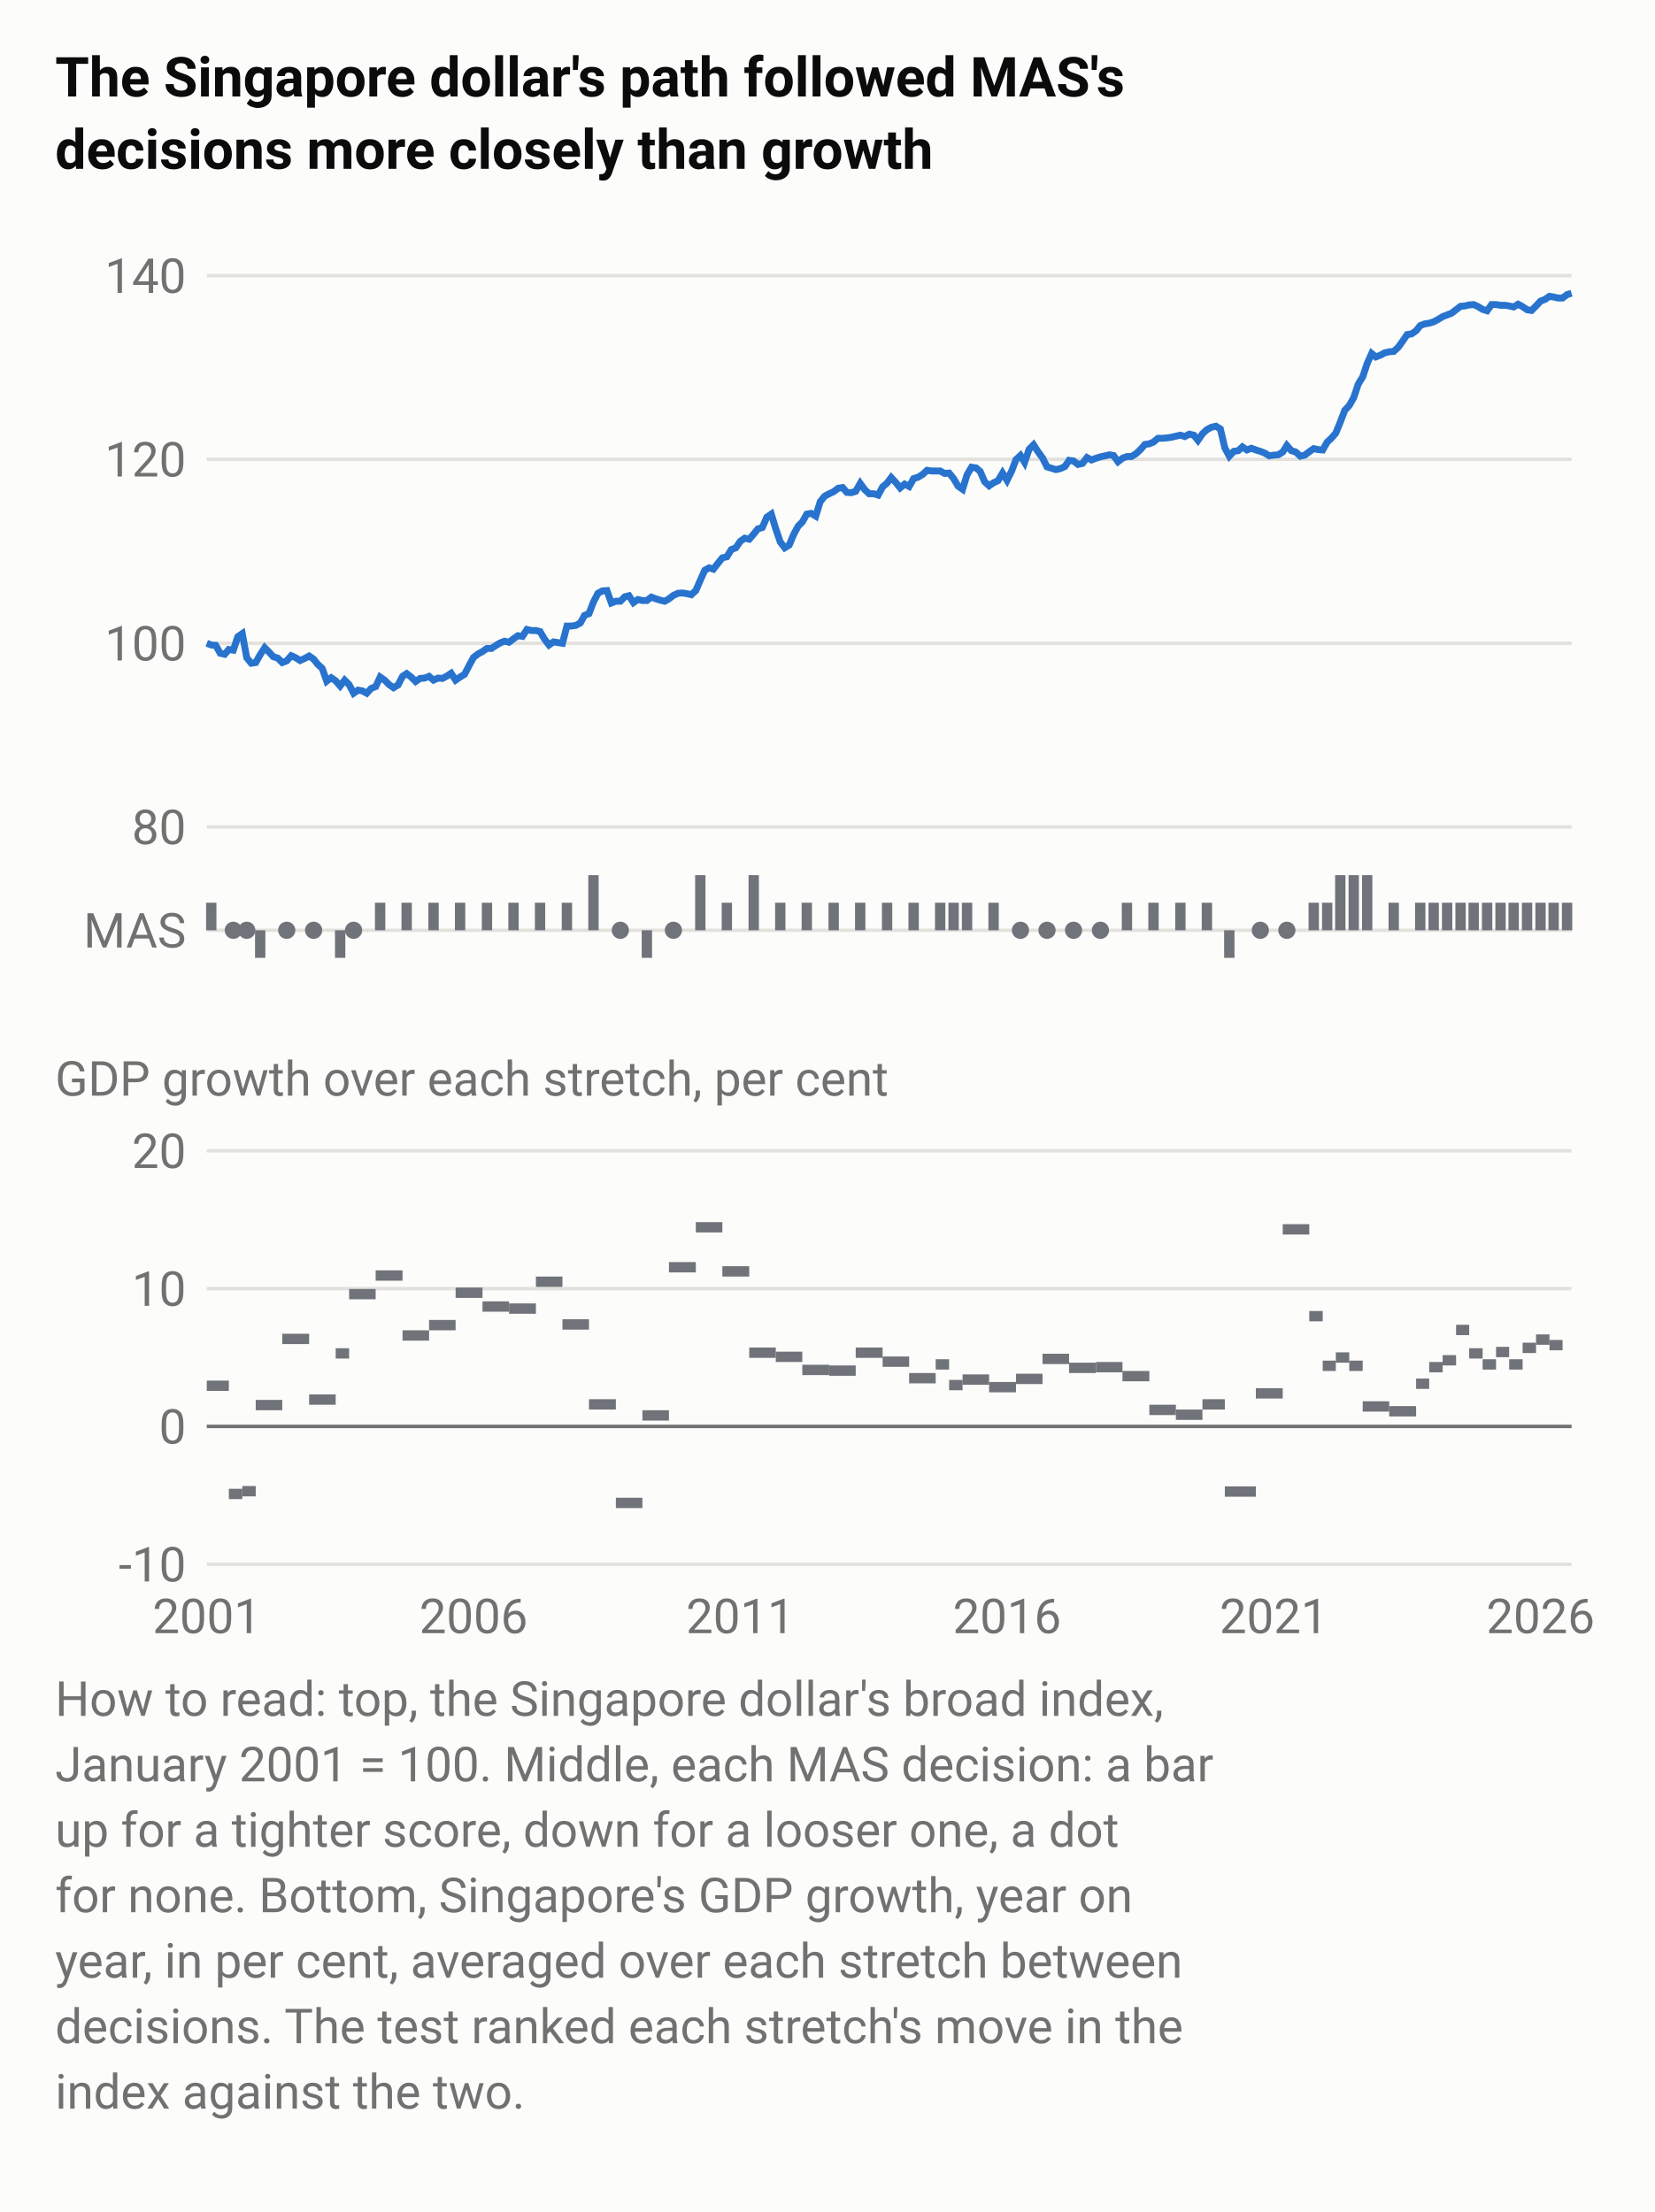
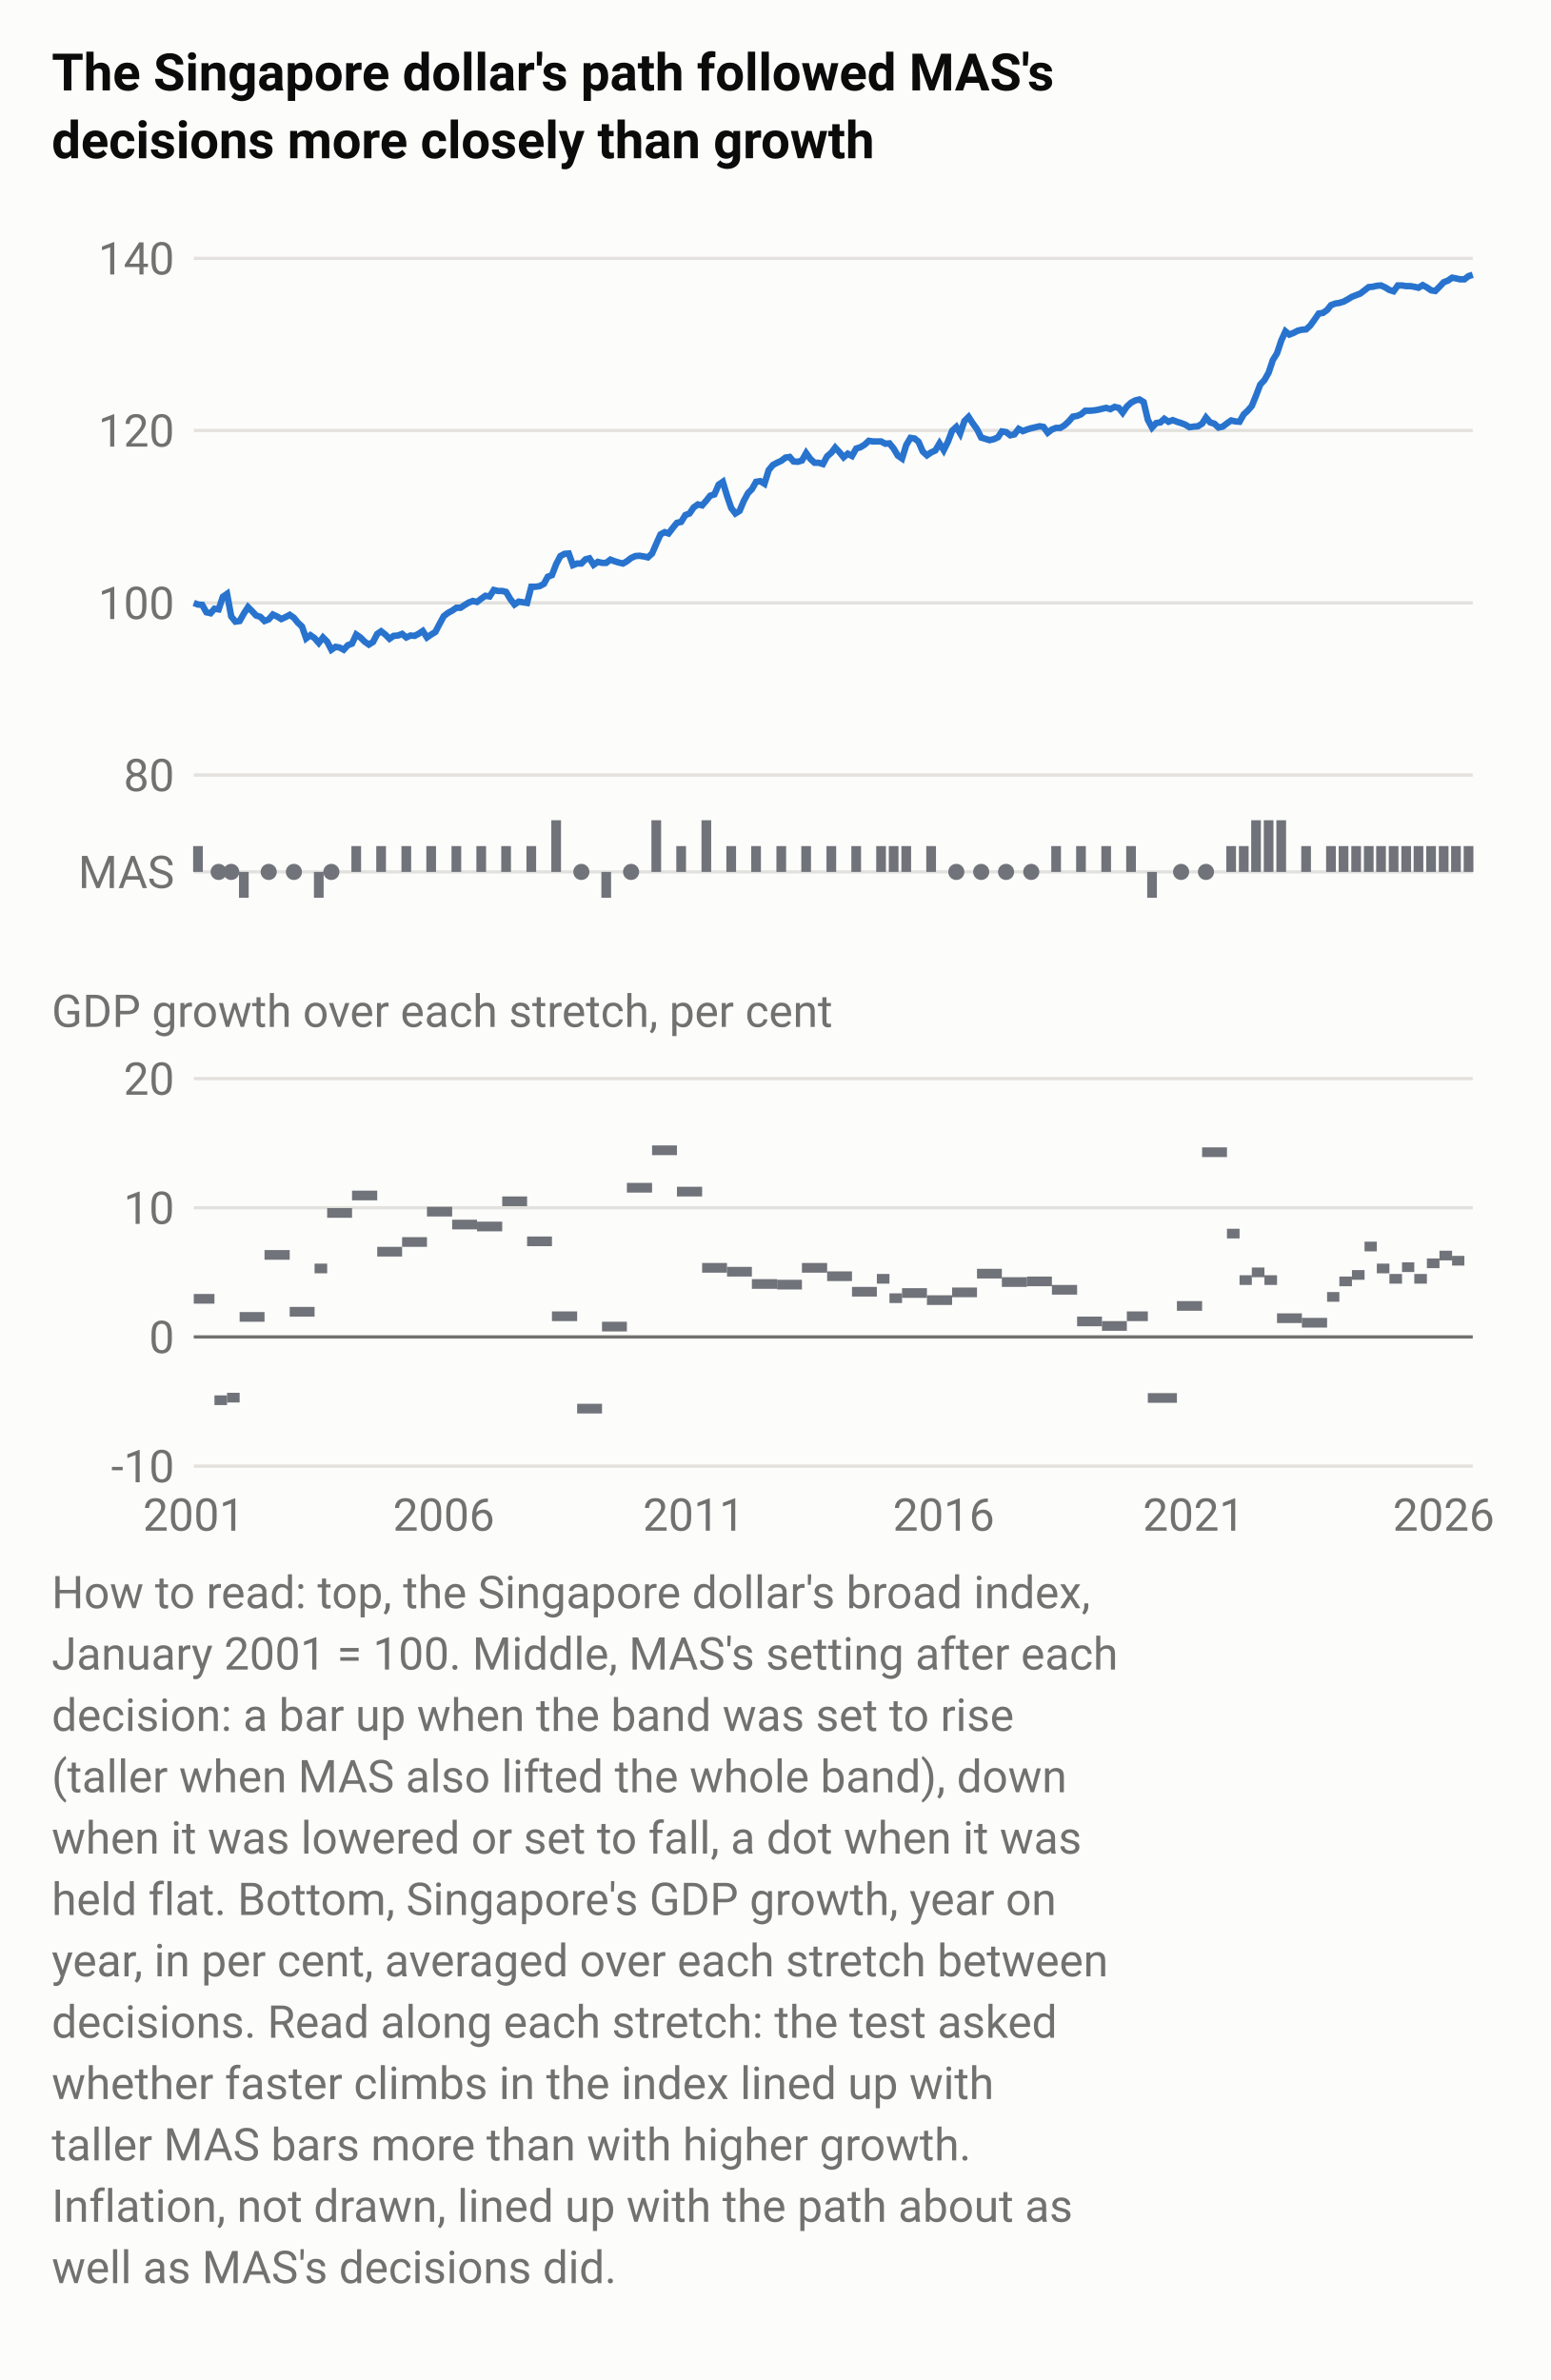
- <svg xmlns="http://www.w3.org/2000/svg" viewBox="0 0 480 642" role="img" aria-labelledby="sgd-chart3-title sgd-chart3-desc">
+ <svg xmlns="http://www.w3.org/2000/svg" viewBox="0 0 480 737" role="img" aria-labelledby="sgd-chart3-title sgd-chart3-desc">
  <style>:root{--fig-ink:#0b0b0b;--fig-ink-3:#717171;--fig-rule:#e2e1dd;--fig-surface:#fcfcfa;--fig-subject:#2873ce;--fig-context:#707379;}@media (prefers-color-scheme: dark){:root{--fig-ink:#ffffff;--fig-ink-3:#9a9a9a;--fig-rule:#38393a;--fig-surface:#1a1a19;--fig-subject:#3987e5;--fig-context:#93969c;}}:root[data-theme="dark"]{--fig-ink:#ffffff;--fig-ink-3:#9a9a9a;--fig-rule:#38393a;--fig-surface:#1a1a19;--fig-subject:#3987e5;--fig-context:#93969c;}text{font-family:ui-sans-serif,system-ui,-apple-system,Segoe UI,Roboto,Helvetica,Arial,sans-serif;}</style>
-   <rect x="0" y="0" width="480" height="642" fill="var(--fig-surface,#fcfcfa)" />
+   <rect x="0" y="0" width="480" height="737" fill="var(--fig-surface,#fcfcfa)" />
  <text x="16.0" y="28.0" font-size="16" fill="var(--fig-ink,#0b0b0b)" font-weight="600">The Singapore dollar's path followed MAS's</text>
  <text x="16.0" y="49.0" font-size="16" fill="var(--fig-ink,#0b0b0b)" font-weight="600">decisions more closely than growth</text>
  <line x1="60" x2="456" y1="240.0" y2="240.0" stroke="var(--fig-rule,#e2e1dd)" stroke-width="1" />
  <text x="54.0" y="245.0" text-anchor="end" font-size="14" fill="var(--fig-ink-3,#717171)">80</text>
  <line x1="60" x2="456" y1="186.7" y2="186.7" stroke="var(--fig-rule,#e2e1dd)" stroke-width="1" />
  <text x="54.0" y="191.7" text-anchor="end" font-size="14" fill="var(--fig-ink-3,#717171)">100</text>
  <line x1="60" x2="456" y1="133.3" y2="133.3" stroke="var(--fig-rule,#e2e1dd)" stroke-width="1" />
  <text x="54.0" y="138.3" text-anchor="end" font-size="14" fill="var(--fig-ink-3,#717171)">120</text>
  <line x1="60" x2="456" y1="80.0" y2="80.0" stroke="var(--fig-rule,#e2e1dd)" stroke-width="1" />
  <text x="54.0" y="85.0" text-anchor="end" font-size="14" fill="var(--fig-ink-3,#717171)">140</text>
  <polyline points="60.0,186.7 61.3,187.2 62.6,187.3 63.9,189.6 65.2,189.9 66.4,188.5 67.7,188.7 69.0,184.8 70.3,183.9 71.6,190.9 72.9,192.5 74.2,192.3 75.5,190.0 76.8,188.0 78.1,189.3 79.3,190.6 80.6,191.0 81.9,192.3 83.2,191.8 84.5,190.3 85.8,190.9 87.1,191.7 88.4,191.1 89.7,190.4 91.0,191.3 92.2,192.8 93.5,194.0 94.8,197.7 96.1,196.7 97.4,197.6 98.7,199.1 100.0,197.4 101.3,198.7 102.6,201.2 103.9,200.3 105.1,200.5 106.4,201.2 107.7,199.8 109.0,199.3 110.3,196.5 111.6,197.4 112.9,198.7 114.2,199.6 115.5,198.8 116.8,196.3 118.0,195.5 119.3,196.5 120.6,197.8 121.9,196.9 123.2,196.8 124.5,196.3 125.8,197.4 127.1,196.8 128.4,196.9 129.7,196.2 130.9,195.4 132.2,197.4 133.5,196.5 134.8,195.7 136.1,193.2 137.4,190.8 138.7,189.8 140.0,189.1 141.3,188.2 142.6,188.2 143.8,187.4 145.1,186.6 146.4,186.1 147.7,186.4 149.0,185.4 150.3,184.5 151.6,184.7 152.9,182.7 154.2,183.0 155.5,183.0 156.7,183.3 158.0,185.5 159.3,187.2 160.6,186.3 161.9,186.5 163.2,186.7 164.5,181.7 165.8,181.7 167.1,181.5 168.4,180.8 169.6,178.6 170.9,178.1 172.2,174.7 173.5,172.2 174.8,171.5 176.1,171.4 177.4,175.0 178.7,174.5 180.0,174.5 181.3,173.2 182.5,172.9 183.8,174.9 185.1,174.0 186.4,174.3 187.7,174.3 189.0,173.3 190.3,173.8 191.6,174.2 192.9,174.5 194.1,173.8 195.4,172.8 196.7,172.2 198.0,172.1 199.3,172.3 200.6,172.6 201.9,171.4 203.2,168.4 204.5,165.5 205.8,164.8 207.0,165.2 208.3,163.5 209.6,161.9 210.9,161.6 212.2,159.5 213.5,159.0 214.8,157.1 216.1,156.2 217.4,156.5 218.7,155.0 219.9,153.5 221.2,153.1 222.5,150.1 223.8,149.2 225.1,153.5 226.4,157.3 227.7,159.0 229.0,158.2 230.3,155.1 231.6,152.7 232.8,151.5 234.1,149.2 235.4,149.0 236.7,149.8 238.0,145.6 239.3,144.0 240.6,143.3 241.9,142.7 243.2,141.7 244.5,141.5 245.7,142.9 247.0,143.0 248.3,142.6 249.6,140.3 250.9,142.1 252.2,143.3 253.5,143.3 254.8,143.7 256.1,141.3 257.4,140.2 258.6,138.6 259.9,140.0 261.2,141.6 262.5,140.5 263.8,141.2 265.1,138.9 266.4,138.5 267.7,137.7 269.0,136.5 270.3,136.7 271.5,136.7 272.8,136.7 274.1,137.4 275.4,137.3 276.7,138.9 278.0,141.1 279.3,142.0 280.6,137.8 281.9,135.6 283.2,135.8 284.4,136.8 285.7,139.8 287.0,141.0 288.3,140.1 289.6,139.5 290.9,137.3 292.2,139.4 293.5,136.8 294.8,133.4 296.1,132.2 297.3,134.2 298.6,130.4 299.9,129.1 301.2,131.1 302.5,132.9 303.8,135.5 305.1,135.9 306.4,136.3 307.7,136.0 309.0,135.4 310.2,133.6 311.5,133.8 312.8,134.8 314.1,134.5 315.4,132.8 316.7,133.5 318.0,133.0 319.3,132.6 320.6,132.3 321.9,132.0 323.1,132.2 324.4,134.0 325.7,133.0 327.0,132.5 328.3,132.5 329.6,131.7 330.9,130.5 332.2,129.0 333.5,128.8 334.7,128.3 336.0,127.2 337.3,127.2 338.6,127.1 339.9,126.9 341.2,126.6 342.5,126.3 343.8,126.7 345.1,126.0 346.4,126.3 347.6,127.8 348.9,125.9 350.2,124.7 351.5,124.0 352.8,123.7 354.1,124.5 355.4,130.0 356.7,132.4 358.0,131.0 359.3,130.8 360.5,129.7 361.8,130.6 363.1,130.1 364.4,130.6 365.7,131.0 367.0,131.5 368.3,132.3 369.6,132.1 370.9,132.0 372.2,131.2 373.4,129.3 374.7,130.8 376.0,131.2 377.3,132.4 378.6,132.1 379.9,131.1 381.2,130.2 382.5,130.5 383.8,130.6 385.1,128.3 386.3,127.2 387.6,125.7 388.9,122.5 390.2,119.1 391.5,117.7 392.8,115.4 394.1,111.5 395.4,109.4 396.7,105.5 398.0,102.6 399.2,103.6 400.5,103.1 401.8,102.4 403.1,102.1 404.4,102.0 405.7,100.8 407.0,99.0 408.3,97.1 409.6,96.9 410.9,96.0 412.1,94.5 413.4,94.0 414.7,93.8 416.0,93.4 417.3,92.7 418.6,91.9 419.9,91.4 421.2,90.9 422.5,89.9 423.8,88.9 425.0,88.8 426.3,88.5 427.6,88.4 428.9,89.0 430.2,89.8 431.5,90.2 432.8,88.4 434.1,88.4 435.4,88.6 436.7,88.6 437.9,88.8 439.2,89.1 440.5,88.3 441.8,89.0 443.1,89.9 444.4,90.1 445.7,88.8 447.0,87.4 448.3,86.9 449.6,86.0 450.8,86.2 452.1,86.5 453.4,86.5 454.7,85.5 456.0,85.1" fill="none" stroke="var(--fig-subject,#2873ce)" stroke-width="2" />
  <line x1="60" x2="456" y1="270.0" y2="270.0" stroke="var(--fig-rule,#e2e1dd)" stroke-width="1" />
  <text x="54.0" y="275.0" text-anchor="end" font-size="14" fill="var(--fig-ink-3,#717171)">MAS</text>
  <line x1="61.3" x2="61.3" y1="270.0" y2="262.0" stroke="var(--fig-context,#707379)" stroke-width="3" />
  <circle cx="67.7" cy="270.0" r="2.5" fill="var(--fig-context,#707379)" />
  <circle cx="71.6" cy="270.0" r="2.5" fill="var(--fig-context,#707379)" />
  <line x1="75.5" x2="75.5" y1="270.0" y2="278.0" stroke="var(--fig-context,#707379)" stroke-width="3" />
  <circle cx="83.2" cy="270.0" r="2.5" fill="var(--fig-context,#707379)" />
  <circle cx="91.0" cy="270.0" r="2.5" fill="var(--fig-context,#707379)" />
  <line x1="98.7" x2="98.7" y1="270.0" y2="278.0" stroke="var(--fig-context,#707379)" stroke-width="3" />
  <circle cx="102.6" cy="270.0" r="2.5" fill="var(--fig-context,#707379)" />
  <line x1="110.3" x2="110.3" y1="270.0" y2="262.0" stroke="var(--fig-context,#707379)" stroke-width="3" />
  <line x1="118.0" x2="118.0" y1="270.0" y2="262.0" stroke="var(--fig-context,#707379)" stroke-width="3" />
  <line x1="125.8" x2="125.8" y1="270.0" y2="262.0" stroke="var(--fig-context,#707379)" stroke-width="3" />
  <line x1="133.5" x2="133.5" y1="270.0" y2="262.0" stroke="var(--fig-context,#707379)" stroke-width="3" />
  <line x1="141.3" x2="141.3" y1="270.0" y2="262.0" stroke="var(--fig-context,#707379)" stroke-width="3" />
  <line x1="149.0" x2="149.0" y1="270.0" y2="262.0" stroke="var(--fig-context,#707379)" stroke-width="3" />
  <line x1="156.7" x2="156.7" y1="270.0" y2="262.0" stroke="var(--fig-context,#707379)" stroke-width="3" />
  <line x1="164.5" x2="164.5" y1="270.0" y2="262.0" stroke="var(--fig-context,#707379)" stroke-width="3" />
  <line x1="172.2" x2="172.2" y1="270.0" y2="254.0" stroke="var(--fig-context,#707379)" stroke-width="3" />
  <circle cx="180.0" cy="270.0" r="2.5" fill="var(--fig-context,#707379)" />
  <line x1="187.7" x2="187.7" y1="270.0" y2="278.0" stroke="var(--fig-context,#707379)" stroke-width="3" />
  <circle cx="195.4" cy="270.0" r="2.5" fill="var(--fig-context,#707379)" />
  <line x1="203.2" x2="203.2" y1="270.0" y2="254.0" stroke="var(--fig-context,#707379)" stroke-width="3" />
  <line x1="210.9" x2="210.9" y1="270.0" y2="262.0" stroke="var(--fig-context,#707379)" stroke-width="3" />
  <line x1="218.7" x2="218.7" y1="270.0" y2="254.0" stroke="var(--fig-context,#707379)" stroke-width="3" />
  <line x1="226.4" x2="226.4" y1="270.0" y2="262.0" stroke="var(--fig-context,#707379)" stroke-width="3" />
  <line x1="234.1" x2="234.1" y1="270.0" y2="262.0" stroke="var(--fig-context,#707379)" stroke-width="3" />
  <line x1="241.9" x2="241.9" y1="270.0" y2="262.0" stroke="var(--fig-context,#707379)" stroke-width="3" />
  <line x1="249.6" x2="249.6" y1="270.0" y2="262.0" stroke="var(--fig-context,#707379)" stroke-width="3" />
  <line x1="257.4" x2="257.4" y1="270.0" y2="262.0" stroke="var(--fig-context,#707379)" stroke-width="3" />
  <line x1="265.1" x2="265.1" y1="270.0" y2="262.0" stroke="var(--fig-context,#707379)" stroke-width="3" />
  <line x1="272.8" x2="272.8" y1="270.0" y2="262.0" stroke="var(--fig-context,#707379)" stroke-width="3" />
  <line x1="276.7" x2="276.7" y1="270.0" y2="262.0" stroke="var(--fig-context,#707379)" stroke-width="3" />
  <line x1="280.6" x2="280.6" y1="270.0" y2="262.0" stroke="var(--fig-context,#707379)" stroke-width="3" />
  <line x1="288.3" x2="288.3" y1="270.0" y2="262.0" stroke="var(--fig-context,#707379)" stroke-width="3" />
  <circle cx="296.1" cy="270.0" r="2.5" fill="var(--fig-context,#707379)" />
  <circle cx="303.8" cy="270.0" r="2.5" fill="var(--fig-context,#707379)" />
  <circle cx="311.5" cy="270.0" r="2.5" fill="var(--fig-context,#707379)" />
  <circle cx="319.3" cy="270.0" r="2.5" fill="var(--fig-context,#707379)" />
  <line x1="327.0" x2="327.0" y1="270.0" y2="262.0" stroke="var(--fig-context,#707379)" stroke-width="3" />
  <line x1="334.7" x2="334.7" y1="270.0" y2="262.0" stroke="var(--fig-context,#707379)" stroke-width="3" />
  <line x1="342.5" x2="342.5" y1="270.0" y2="262.0" stroke="var(--fig-context,#707379)" stroke-width="3" />
  <line x1="350.2" x2="350.2" y1="270.0" y2="262.0" stroke="var(--fig-context,#707379)" stroke-width="3" />
  <line x1="356.7" x2="356.7" y1="270.0" y2="278.0" stroke="var(--fig-context,#707379)" stroke-width="3" />
  <circle cx="365.7" cy="270.0" r="2.5" fill="var(--fig-context,#707379)" />
  <circle cx="373.4" cy="270.0" r="2.5" fill="var(--fig-context,#707379)" />
  <line x1="381.2" x2="381.2" y1="270.0" y2="262.0" stroke="var(--fig-context,#707379)" stroke-width="3" />
  <line x1="385.1" x2="385.1" y1="270.0" y2="262.0" stroke="var(--fig-context,#707379)" stroke-width="3" />
  <line x1="388.9" x2="388.9" y1="270.0" y2="254.0" stroke="var(--fig-context,#707379)" stroke-width="3" />
  <line x1="392.8" x2="392.8" y1="270.0" y2="254.0" stroke="var(--fig-context,#707379)" stroke-width="3" />
  <line x1="396.7" x2="396.7" y1="270.0" y2="254.0" stroke="var(--fig-context,#707379)" stroke-width="3" />
  <line x1="404.4" x2="404.4" y1="270.0" y2="262.0" stroke="var(--fig-context,#707379)" stroke-width="3" />
  <line x1="412.1" x2="412.1" y1="270.0" y2="262.0" stroke="var(--fig-context,#707379)" stroke-width="3" />
  <line x1="416.0" x2="416.0" y1="270.0" y2="262.0" stroke="var(--fig-context,#707379)" stroke-width="3" />
  <line x1="419.9" x2="419.9" y1="270.0" y2="262.0" stroke="var(--fig-context,#707379)" stroke-width="3" />
  <line x1="423.8" x2="423.8" y1="270.0" y2="262.0" stroke="var(--fig-context,#707379)" stroke-width="3" />
  <line x1="427.6" x2="427.6" y1="270.0" y2="262.0" stroke="var(--fig-context,#707379)" stroke-width="3" />
  <line x1="431.5" x2="431.5" y1="270.0" y2="262.0" stroke="var(--fig-context,#707379)" stroke-width="3" />
  <line x1="435.4" x2="435.4" y1="270.0" y2="262.0" stroke="var(--fig-context,#707379)" stroke-width="3" />
  <line x1="439.2" x2="439.2" y1="270.0" y2="262.0" stroke="var(--fig-context,#707379)" stroke-width="3" />
  <line x1="443.1" x2="443.1" y1="270.0" y2="262.0" stroke="var(--fig-context,#707379)" stroke-width="3" />
  <line x1="447.0" x2="447.0" y1="270.0" y2="262.0" stroke="var(--fig-context,#707379)" stroke-width="3" />
  <line x1="450.8" x2="450.8" y1="270.0" y2="262.0" stroke="var(--fig-context,#707379)" stroke-width="3" />
  <line x1="454.7" x2="454.7" y1="270.0" y2="262.0" stroke="var(--fig-context,#707379)" stroke-width="3" />
  <text x="16.0" y="318.0" font-size="14" fill="var(--fig-ink-3,#717171)">GDP growth over each stretch, per cent</text>
  <line x1="60" x2="456" y1="454.0" y2="454.0" stroke="var(--fig-rule,#e2e1dd)" stroke-width="1" />
  <text x="54.0" y="459.0" text-anchor="end" font-size="14" fill="var(--fig-ink-3,#717171)">-10</text>
  <line x1="60" x2="456" y1="414.0" y2="414.0" stroke="var(--fig-rule,#e2e1dd)" stroke-width="1" />
  <text x="54.0" y="419.0" text-anchor="end" font-size="14" fill="var(--fig-ink-3,#717171)">0</text>
  <line x1="60" x2="456" y1="374.0" y2="374.0" stroke="var(--fig-rule,#e2e1dd)" stroke-width="1" />
  <text x="54.0" y="379.0" text-anchor="end" font-size="14" fill="var(--fig-ink-3,#717171)">10</text>
  <line x1="60" x2="456" y1="334.0" y2="334.0" stroke="var(--fig-rule,#e2e1dd)" stroke-width="1" />
  <text x="54.0" y="339.0" text-anchor="end" font-size="14" fill="var(--fig-ink-3,#717171)">20</text>
  <line x1="60" x2="456" y1="414.0" y2="414.0" stroke="var(--fig-ink-3,#717171)" stroke-width="1" />
  <line x1="60.0" x2="66.4" y1="402.2" y2="402.2" stroke="var(--fig-context,#707379)" stroke-width="3" />
  <line x1="66.4" x2="70.3" y1="433.6" y2="433.6" stroke="var(--fig-context,#707379)" stroke-width="3" />
  <line x1="70.3" x2="74.2" y1="432.8" y2="432.8" stroke="var(--fig-context,#707379)" stroke-width="3" />
  <line x1="74.2" x2="81.9" y1="407.8" y2="407.8" stroke="var(--fig-context,#707379)" stroke-width="3" />
  <line x1="81.9" x2="89.7" y1="388.6" y2="388.6" stroke="var(--fig-context,#707379)" stroke-width="3" />
  <line x1="89.7" x2="97.4" y1="406.2" y2="406.2" stroke="var(--fig-context,#707379)" stroke-width="3" />
  <line x1="97.4" x2="101.3" y1="392.8" y2="392.8" stroke="var(--fig-context,#707379)" stroke-width="3" />
  <line x1="101.3" x2="109.0" y1="375.6" y2="375.6" stroke="var(--fig-context,#707379)" stroke-width="3" />
  <line x1="109.0" x2="116.8" y1="370.2" y2="370.2" stroke="var(--fig-context,#707379)" stroke-width="3" />
  <line x1="116.8" x2="124.5" y1="387.6" y2="387.6" stroke="var(--fig-context,#707379)" stroke-width="3" />
  <line x1="124.5" x2="132.2" y1="384.6" y2="384.6" stroke="var(--fig-context,#707379)" stroke-width="3" />
  <line x1="132.2" x2="140.0" y1="375.2" y2="375.2" stroke="var(--fig-context,#707379)" stroke-width="3" />
  <line x1="140.0" x2="147.7" y1="379.2" y2="379.2" stroke="var(--fig-context,#707379)" stroke-width="3" />
  <line x1="147.7" x2="155.5" y1="379.8" y2="379.8" stroke="var(--fig-context,#707379)" stroke-width="3" />
  <line x1="155.5" x2="163.2" y1="372.0" y2="372.0" stroke="var(--fig-context,#707379)" stroke-width="3" />
  <line x1="163.2" x2="170.9" y1="384.4" y2="384.4" stroke="var(--fig-context,#707379)" stroke-width="3" />
  <line x1="170.9" x2="178.7" y1="407.6" y2="407.6" stroke="var(--fig-context,#707379)" stroke-width="3" />
  <line x1="178.7" x2="186.4" y1="436.2" y2="436.2" stroke="var(--fig-context,#707379)" stroke-width="3" />
  <line x1="186.4" x2="194.1" y1="410.8" y2="410.8" stroke="var(--fig-context,#707379)" stroke-width="3" />
  <line x1="194.1" x2="201.9" y1="367.8" y2="367.8" stroke="var(--fig-context,#707379)" stroke-width="3" />
  <line x1="201.9" x2="209.6" y1="356.2" y2="356.2" stroke="var(--fig-context,#707379)" stroke-width="3" />
  <line x1="209.6" x2="217.4" y1="369.0" y2="369.0" stroke="var(--fig-context,#707379)" stroke-width="3" />
  <line x1="217.4" x2="225.1" y1="392.6" y2="392.6" stroke="var(--fig-context,#707379)" stroke-width="3" />
  <line x1="225.1" x2="232.8" y1="393.8" y2="393.8" stroke="var(--fig-context,#707379)" stroke-width="3" />
  <line x1="232.8" x2="240.6" y1="397.6" y2="397.6" stroke="var(--fig-context,#707379)" stroke-width="3" />
  <line x1="240.6" x2="248.3" y1="397.8" y2="397.8" stroke="var(--fig-context,#707379)" stroke-width="3" />
  <line x1="248.3" x2="256.1" y1="392.6" y2="392.6" stroke="var(--fig-context,#707379)" stroke-width="3" />
  <line x1="256.1" x2="263.8" y1="395.2" y2="395.2" stroke="var(--fig-context,#707379)" stroke-width="3" />
  <line x1="263.8" x2="271.5" y1="400.0" y2="400.0" stroke="var(--fig-context,#707379)" stroke-width="3" />
  <line x1="271.5" x2="275.4" y1="396.0" y2="396.0" stroke="var(--fig-context,#707379)" stroke-width="3" />
  <line x1="275.4" x2="279.3" y1="402.0" y2="402.0" stroke="var(--fig-context,#707379)" stroke-width="3" />
  <line x1="279.3" x2="287.0" y1="400.4" y2="400.4" stroke="var(--fig-context,#707379)" stroke-width="3" />
  <line x1="287.0" x2="294.8" y1="402.6" y2="402.6" stroke="var(--fig-context,#707379)" stroke-width="3" />
  <line x1="294.8" x2="302.5" y1="400.2" y2="400.2" stroke="var(--fig-context,#707379)" stroke-width="3" />
  <line x1="302.5" x2="310.2" y1="394.4" y2="394.4" stroke="var(--fig-context,#707379)" stroke-width="3" />
  <line x1="310.2" x2="318.0" y1="397.0" y2="397.0" stroke="var(--fig-context,#707379)" stroke-width="3" />
  <line x1="318.0" x2="325.7" y1="396.8" y2="396.8" stroke="var(--fig-context,#707379)" stroke-width="3" />
  <line x1="325.7" x2="333.5" y1="399.4" y2="399.4" stroke="var(--fig-context,#707379)" stroke-width="3" />
  <line x1="333.5" x2="341.2" y1="409.2" y2="409.2" stroke="var(--fig-context,#707379)" stroke-width="3" />
  <line x1="341.2" x2="348.9" y1="410.6" y2="410.6" stroke="var(--fig-context,#707379)" stroke-width="3" />
  <line x1="348.9" x2="355.4" y1="407.6" y2="407.6" stroke="var(--fig-context,#707379)" stroke-width="3" />
  <line x1="355.4" x2="364.4" y1="432.9" y2="432.9" stroke="var(--fig-context,#707379)" stroke-width="3" />
  <line x1="364.4" x2="372.2" y1="404.4" y2="404.4" stroke="var(--fig-context,#707379)" stroke-width="3" />
  <line x1="372.2" x2="379.9" y1="356.8" y2="356.8" stroke="var(--fig-context,#707379)" stroke-width="3" />
  <line x1="379.9" x2="383.8" y1="382.0" y2="382.0" stroke="var(--fig-context,#707379)" stroke-width="3" />
  <line x1="383.8" x2="387.6" y1="396.4" y2="396.4" stroke="var(--fig-context,#707379)" stroke-width="3" />
  <line x1="387.6" x2="391.5" y1="394.0" y2="394.0" stroke="var(--fig-context,#707379)" stroke-width="3" />
  <line x1="391.5" x2="395.4" y1="396.4" y2="396.4" stroke="var(--fig-context,#707379)" stroke-width="3" />
  <line x1="395.4" x2="403.1" y1="408.2" y2="408.2" stroke="var(--fig-context,#707379)" stroke-width="3" />
  <line x1="403.1" x2="410.9" y1="409.6" y2="409.6" stroke="var(--fig-context,#707379)" stroke-width="3" />
  <line x1="410.9" x2="414.7" y1="401.6" y2="401.6" stroke="var(--fig-context,#707379)" stroke-width="3" />
  <line x1="414.7" x2="418.6" y1="396.8" y2="396.8" stroke="var(--fig-context,#707379)" stroke-width="3" />
  <line x1="418.6" x2="422.5" y1="394.8" y2="394.8" stroke="var(--fig-context,#707379)" stroke-width="3" />
  <line x1="422.5" x2="426.3" y1="386.0" y2="386.0" stroke="var(--fig-context,#707379)" stroke-width="3" />
  <line x1="426.3" x2="430.2" y1="392.8" y2="392.8" stroke="var(--fig-context,#707379)" stroke-width="3" />
  <line x1="430.2" x2="434.1" y1="396.0" y2="396.0" stroke="var(--fig-context,#707379)" stroke-width="3" />
  <line x1="434.1" x2="437.9" y1="392.4" y2="392.4" stroke="var(--fig-context,#707379)" stroke-width="3" />
  <line x1="437.9" x2="441.8" y1="396.0" y2="396.0" stroke="var(--fig-context,#707379)" stroke-width="3" />
  <line x1="441.8" x2="445.7" y1="391.2" y2="391.2" stroke="var(--fig-context,#707379)" stroke-width="3" />
  <line x1="445.7" x2="449.6" y1="388.8" y2="388.8" stroke="var(--fig-context,#707379)" stroke-width="3" />
  <line x1="449.6" x2="453.4" y1="390.4" y2="390.4" stroke="var(--fig-context,#707379)" stroke-width="3" />
  <text x="60.0" y="474.0" text-anchor="middle" font-size="14" fill="var(--fig-ink-3,#717171)">2001</text>
  <text x="137.4" y="474.0" text-anchor="middle" font-size="14" fill="var(--fig-ink-3,#717171)">2006</text>
  <text x="214.8" y="474.0" text-anchor="middle" font-size="14" fill="var(--fig-ink-3,#717171)">2011</text>
  <text x="292.2" y="474.0" text-anchor="middle" font-size="14" fill="var(--fig-ink-3,#717171)">2016</text>
  <text x="369.6" y="474.0" text-anchor="middle" font-size="14" fill="var(--fig-ink-3,#717171)">2021</text>
  <text x="447.0" y="474.0" text-anchor="middle" font-size="14" fill="var(--fig-ink-3,#717171)">2026</text>
  <text x="16.0" y="498.0" font-size="14" fill="var(--fig-ink-3,#717171)">How to read: top, the Singapore dollar's broad index,</text>
-   <text x="16.0" y="517.0" font-size="14" fill="var(--fig-ink-3,#717171)">January 2001 = 100. Middle, each MAS decision: a bar</text>
-   <text x="16.0" y="536.0" font-size="14" fill="var(--fig-ink-3,#717171)">up for a tighter score, down for a looser one, a dot</text>
-   <text x="16.0" y="555.0" font-size="14" fill="var(--fig-ink-3,#717171)">for none. Bottom, Singapore's GDP growth, year on</text>
-   <text x="16.0" y="574.0" font-size="14" fill="var(--fig-ink-3,#717171)">year, in per cent, averaged over each stretch between</text>
-   <text x="16.0" y="593.0" font-size="14" fill="var(--fig-ink-3,#717171)">decisions. The test ranked each stretch's move in the</text>
-   <text x="16.0" y="612.0" font-size="14" fill="var(--fig-ink-3,#717171)">index against the two.</text>
+   <text x="16.0" y="517.0" font-size="14" fill="var(--fig-ink-3,#717171)">January 2001 = 100. Middle, MAS's setting after each</text>
+   <text x="16.0" y="536.0" font-size="14" fill="var(--fig-ink-3,#717171)">decision: a bar up when the band was set to rise</text>
+   <text x="16.0" y="555.0" font-size="14" fill="var(--fig-ink-3,#717171)">(taller when MAS also lifted the whole band), down</text>
+   <text x="16.0" y="574.0" font-size="14" fill="var(--fig-ink-3,#717171)">when it was lowered or set to fall, a dot when it was</text>
+   <text x="16.0" y="593.0" font-size="14" fill="var(--fig-ink-3,#717171)">held flat. Bottom, Singapore's GDP growth, year on</text>
+   <text x="16.0" y="612.0" font-size="14" fill="var(--fig-ink-3,#717171)">year, in per cent, averaged over each stretch between</text>
+   <text x="16.0" y="631.0" font-size="14" fill="var(--fig-ink-3,#717171)">decisions. Read along each stretch: the test asked</text>
+   <text x="16.0" y="650.0" font-size="14" fill="var(--fig-ink-3,#717171)">whether faster climbs in the index lined up with</text>
+   <text x="16.0" y="669.0" font-size="14" fill="var(--fig-ink-3,#717171)">taller MAS bars more than with higher growth.</text>
+   <text x="16.0" y="688.0" font-size="14" fill="var(--fig-ink-3,#717171)">Inflation, not drawn, lined up with the path about as</text>
+   <text x="16.0" y="707.0" font-size="14" fill="var(--fig-ink-3,#717171)">well as MAS's decisions did.</text>
</svg>
